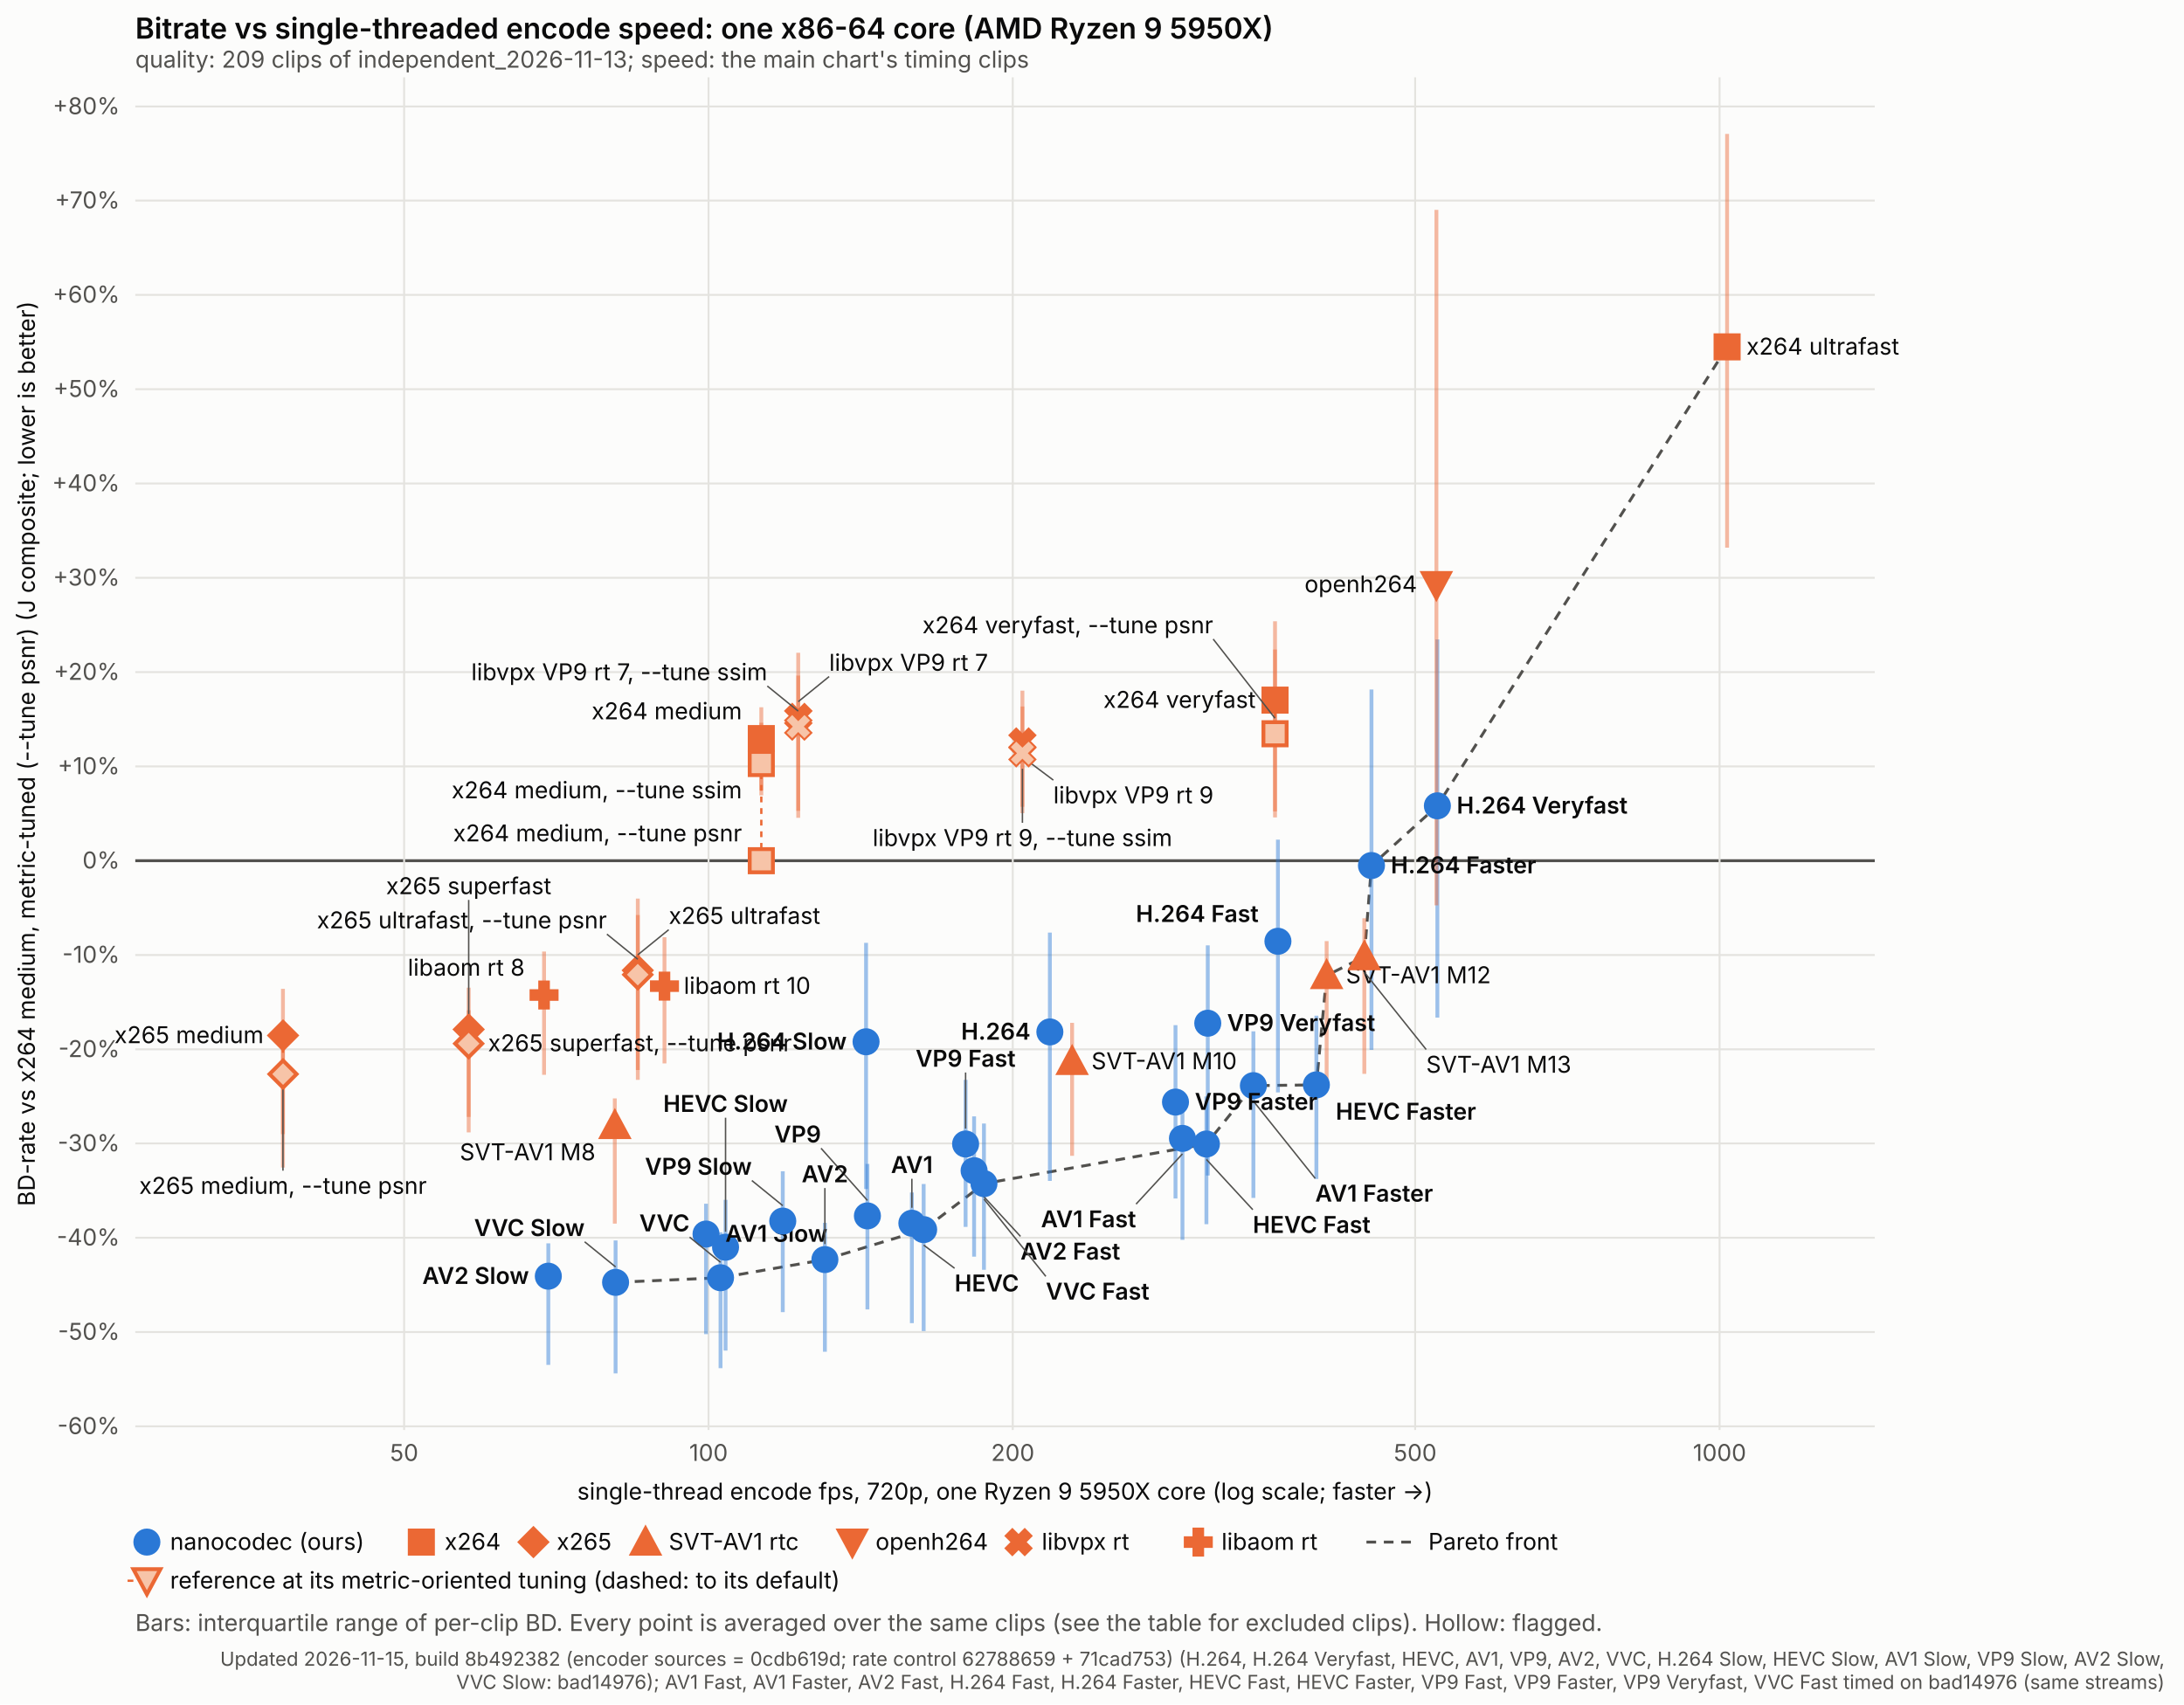
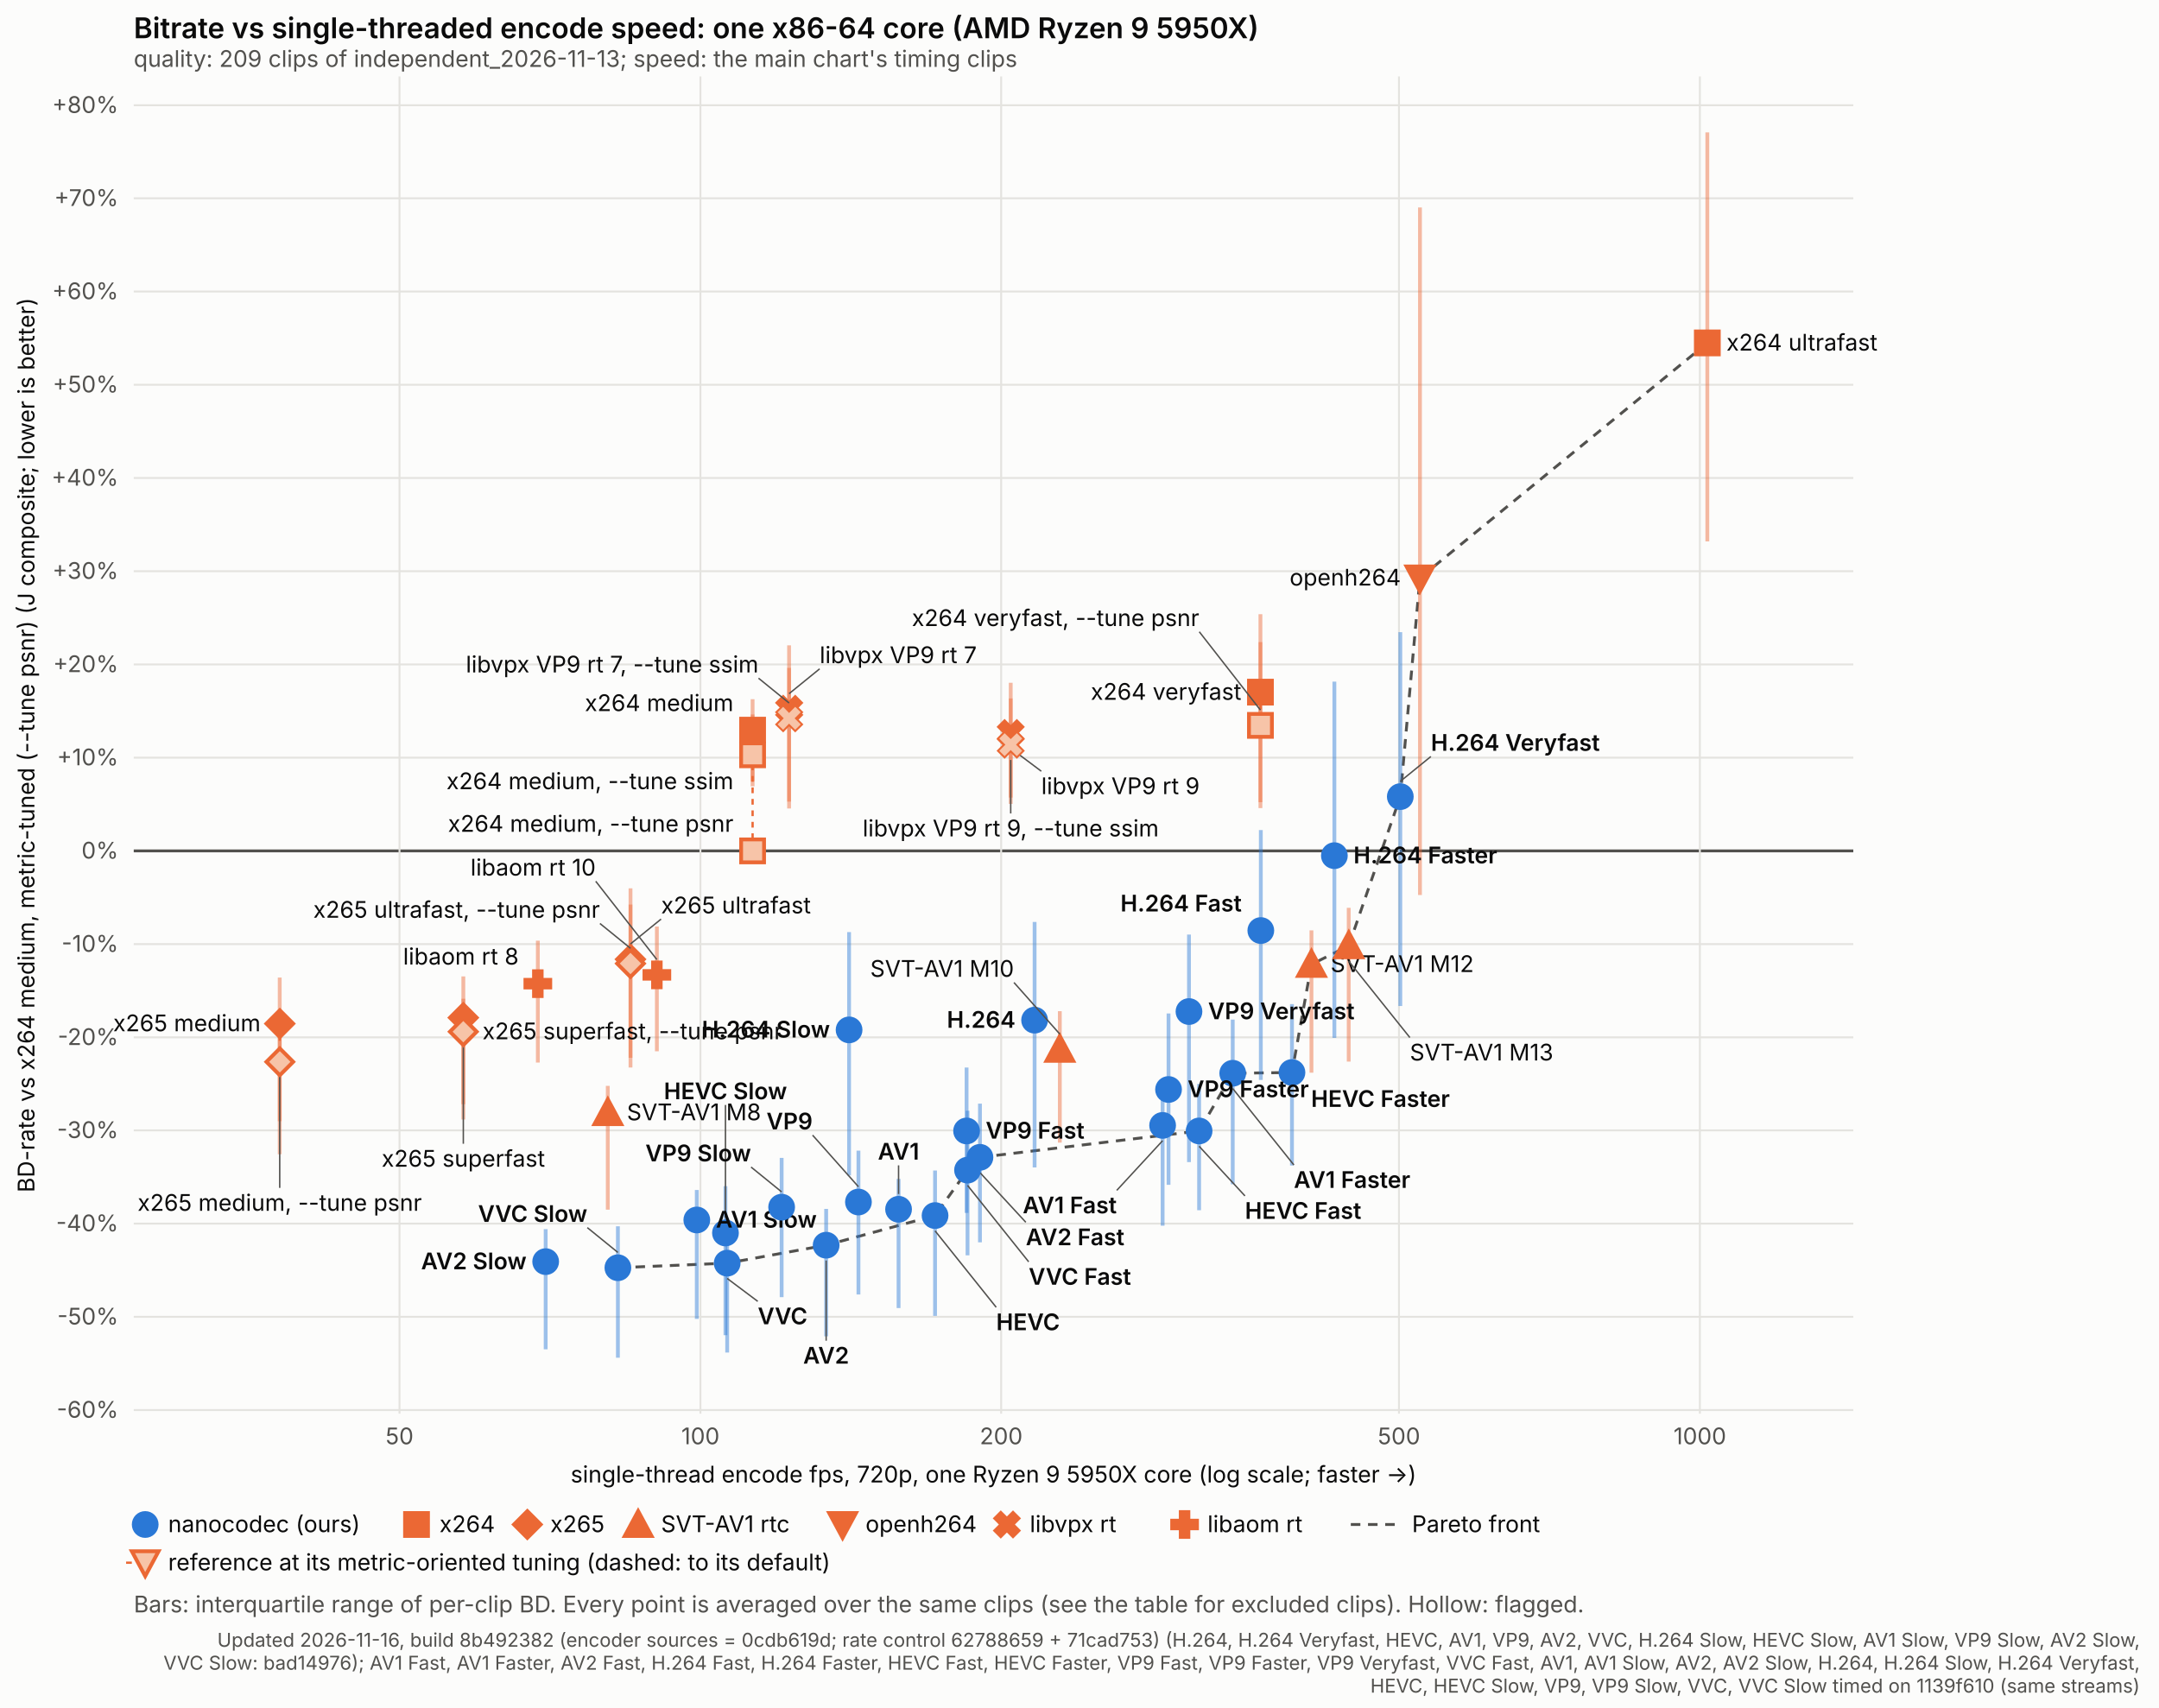
- <svg xmlns="http://www.w3.org/2000/svg" viewBox="0 0 1130 882" width="1130" height="882" font-family="system-ui, -apple-system, Segoe UI, sans-serif" font-size="12">
-   <rect width="1130" height="882" fill="#fcfcfb" />
+ <svg xmlns="http://www.w3.org/2000/svg" viewBox="0 0 1130 894" width="1130" height="894" font-family="system-ui, -apple-system, Segoe UI, sans-serif" font-size="12">
+   <rect width="1130" height="894" fill="#fcfcfb" />
  <text x="70" y="20" font-size="15" font-weight="600" fill="#0b0b0b">Bitrate vs single-threaded encode speed: one x86-64 core (AMD Ryzen 9 5950X)</text>
  <text x="70" y="35" fill="#52514e">quality: 209 clips of independent_2026-11-13; speed: the main chart's timing clips</text>
  <line x1="70" x2="970" y1="738.1" y2="738.1" stroke="#e4e3df" stroke-width="1" />
  <text x="62" y="742.1" text-anchor="end" fill="#52514e">-60%</text>
  <line x1="70" x2="970" y1="689.3" y2="689.3" stroke="#e4e3df" stroke-width="1" />
  <text x="62" y="693.3" text-anchor="end" fill="#52514e">-50%</text>
  <line x1="70" x2="970" y1="640.5" y2="640.5" stroke="#e4e3df" stroke-width="1" />
  <text x="62" y="644.5" text-anchor="end" fill="#52514e">-40%</text>
  <line x1="70" x2="970" y1="591.7" y2="591.7" stroke="#e4e3df" stroke-width="1" />
  <text x="62" y="595.7" text-anchor="end" fill="#52514e">-30%</text>
  <line x1="70" x2="970" y1="543.0" y2="543.0" stroke="#e4e3df" stroke-width="1" />
  <text x="62" y="547.0" text-anchor="end" fill="#52514e">-20%</text>
  <line x1="70" x2="970" y1="494.2" y2="494.2" stroke="#e4e3df" stroke-width="1" />
  <text x="62" y="498.2" text-anchor="end" fill="#52514e">-10%</text>
  <line x1="70" x2="970" y1="445.4" y2="445.4" stroke="#52514e" stroke-width="1.5" />
  <text x="62" y="449.4" text-anchor="end" fill="#52514e">0%</text>
  <line x1="70" x2="970" y1="396.6" y2="396.6" stroke="#e4e3df" stroke-width="1" />
  <text x="62" y="400.6" text-anchor="end" fill="#52514e">+10%</text>
  <line x1="70" x2="970" y1="347.8" y2="347.8" stroke="#e4e3df" stroke-width="1" />
  <text x="62" y="351.8" text-anchor="end" fill="#52514e">+20%</text>
  <line x1="70" x2="970" y1="299.0" y2="299.0" stroke="#e4e3df" stroke-width="1" />
  <text x="62" y="303.0" text-anchor="end" fill="#52514e">+30%</text>
  <line x1="70" x2="970" y1="250.2" y2="250.2" stroke="#e4e3df" stroke-width="1" />
  <text x="62" y="254.2" text-anchor="end" fill="#52514e">+40%</text>
  <line x1="70" x2="970" y1="201.4" y2="201.4" stroke="#e4e3df" stroke-width="1" />
  <text x="62" y="205.4" text-anchor="end" fill="#52514e">+50%</text>
  <line x1="70" x2="970" y1="152.6" y2="152.6" stroke="#e4e3df" stroke-width="1" />
  <text x="62" y="156.6" text-anchor="end" fill="#52514e">+60%</text>
  <line x1="70" x2="970" y1="103.8" y2="103.8" stroke="#e4e3df" stroke-width="1" />
  <text x="62" y="107.8" text-anchor="end" fill="#52514e">+70%</text>
  <line x1="70" x2="970" y1="55.1" y2="55.1" stroke="#e4e3df" stroke-width="1" />
  <text x="62" y="59.1" text-anchor="end" fill="#52514e">+80%</text>
  <line x1="209.1" x2="209.1" y1="40" y2="740" stroke="#e4e3df" />
  <text x="209.1" y="756" text-anchor="middle" fill="#52514e">50</text>
  <line x1="366.6" x2="366.6" y1="40" y2="740" stroke="#e4e3df" />
  <text x="366.6" y="756" text-anchor="middle" fill="#52514e">100</text>
  <line x1="524.0" x2="524.0" y1="40" y2="740" stroke="#e4e3df" />
  <text x="524.0" y="756" text-anchor="middle" fill="#52514e">200</text>
  <line x1="732.2" x2="732.2" y1="40" y2="740" stroke="#e4e3df" />
  <text x="732.2" y="756" text-anchor="middle" fill="#52514e">500</text>
  <line x1="889.7" x2="889.7" y1="40" y2="740" stroke="#e4e3df" />
  <text x="889.7" y="756" text-anchor="middle" fill="#52514e">1000</text>
  <text x="520.0" y="776" text-anchor="middle" fill="#0b0b0b">single-thread encode fps, 720p, one Ryzen 9 5950X core (log scale; faster →)</text>
  <text transform="translate(18,390.0) rotate(-90)" text-anchor="middle" fill="#0b0b0b">BD-rate vs x264 medium, metric-tuned (--tune psnr) (J composite; lower is better)</text>
-   <polyline points="893.6,179.5 743.7,417.0 709.6,447.9 705.9,495.1 686.4,504.8 681.1,561.4 648.5,561.8 624.2,592.0 509.1,612.5 477.9,636.3 426.8,651.8 372.8,661.2 318.5,663.6" fill="none" stroke="#52514e" stroke-width="1.5" stroke-dasharray="5 4" />
+   <polyline points="893.6,179.5 743.2,302.5 732.9,417.0 705.9,495.1 686.4,504.8 676.2,561.4 645.2,561.8 627.6,592.0 512.9,605.8 506.4,612.5 489.4,636.3 432.4,651.8 380.6,661.2 323.4,663.6" fill="none" stroke="#52514e" stroke-width="1.5" stroke-dasharray="5 4" />
  <line x1="393.9" y1="382.2" x2="393.9" y2="445.4" stroke="#eb6834" stroke-width="1.2" stroke-dasharray="3 3" />
  <line x1="659.7" y1="362.3" x2="659.7" y2="379.7" stroke="#eb6834" stroke-width="1.2" stroke-dasharray="3 3" />
  <line x1="393.9" y1="382.2" x2="393.9" y2="395.1" stroke="#eb6834" stroke-width="1.2" stroke-dasharray="3 3" />
  <line x1="330.0" y1="502.1" x2="330.0" y2="504.4" stroke="#eb6834" stroke-width="1.2" stroke-dasharray="3 3" />
  <line x1="242.5" y1="532.7" x2="242.5" y2="540.0" stroke="#eb6834" stroke-width="1.2" stroke-dasharray="3 3" />
  <line x1="146.4" y1="535.8" x2="146.4" y2="555.8" stroke="#eb6834" stroke-width="1.2" stroke-dasharray="3 3" />
  <line x1="413.0" y1="371.1" x2="413.0" y2="376.0" stroke="#eb6834" stroke-width="1.2" stroke-dasharray="3 3" />
  <line x1="529.0" y1="383.7" x2="529.0" y2="389.8" stroke="#eb6834" stroke-width="1.2" stroke-dasharray="3 3" />
  <line x1="393.9" x2="393.9" y1="445.4" y2="445.4" stroke="#eb6834" stroke-opacity="0.45" stroke-width="2" />
  <line x1="393.9" x2="393.9" y1="409.0" y2="366.0" stroke="#eb6834" stroke-opacity="0.45" stroke-width="2" />
-   <line x1="448.1" x2="448.1" y1="615.3" y2="487.9" stroke="#2a78d6" stroke-opacity="0.45" stroke-width="2" />
-   <line x1="543.2" x2="543.2" y1="611.1" y2="482.6" stroke="#2a78d6" stroke-opacity="0.45" stroke-width="2" />
-   <line x1="661.2" x2="661.2" y1="565.3" y2="434.5" stroke="#2a78d6" stroke-opacity="0.45" stroke-width="2" />
-   <line x1="709.6" x2="709.6" y1="543.3" y2="356.8" stroke="#2a78d6" stroke-opacity="0.45" stroke-width="2" />
-   <line x1="743.7" x2="743.7" y1="526.6" y2="330.9" stroke="#2a78d6" stroke-opacity="0.45" stroke-width="2" />
-   <line x1="375.4" x2="375.4" y1="698.9" y2="620.9" stroke="#2a78d6" stroke-opacity="0.45" stroke-width="2" />
-   <line x1="477.9" x2="477.9" y1="688.8" y2="612.7" stroke="#2a78d6" stroke-opacity="0.45" stroke-width="2" />
-   <line x1="624.2" x2="624.2" y1="633.5" y2="567.4" stroke="#2a78d6" stroke-opacity="0.45" stroke-width="2" />
-   <line x1="681.1" x2="681.1" y1="610.1" y2="525.6" stroke="#2a78d6" stroke-opacity="0.45" stroke-width="2" />
-   <line x1="365.3" x2="365.3" y1="690.4" y2="622.9" stroke="#2a78d6" stroke-opacity="0.45" stroke-width="2" />
-   <line x1="471.8" x2="471.8" y1="684.7" y2="617.1" stroke="#2a78d6" stroke-opacity="0.45" stroke-width="2" />
-   <line x1="611.8" x2="611.8" y1="641.6" y2="570.5" stroke="#2a78d6" stroke-opacity="0.45" stroke-width="2" />
-   <line x1="648.5" x2="648.5" y1="619.9" y2="533.7" stroke="#2a78d6" stroke-opacity="0.45" stroke-width="2" />
-   <line x1="405.0" x2="405.0" y1="679.0" y2="606.1" stroke="#2a78d6" stroke-opacity="0.45" stroke-width="2" />
-   <line x1="448.8" x2="448.8" y1="677.6" y2="602.3" stroke="#2a78d6" stroke-opacity="0.45" stroke-width="2" />
-   <line x1="499.6" x2="499.6" y1="634.9" y2="558.8" stroke="#2a78d6" stroke-opacity="0.45" stroke-width="2" />
-   <line x1="608.2" x2="608.2" y1="620.2" y2="530.5" stroke="#2a78d6" stroke-opacity="0.45" stroke-width="2" />
-   <line x1="624.9" x2="624.9" y1="608.3" y2="489.2" stroke="#2a78d6" stroke-opacity="0.45" stroke-width="2" />
-   <line x1="283.7" x2="283.7" y1="706.3" y2="643.4" stroke="#2a78d6" stroke-opacity="0.45" stroke-width="2" />
-   <line x1="426.8" x2="426.8" y1="699.5" y2="632.8" stroke="#2a78d6" stroke-opacity="0.45" stroke-width="2" />
-   <line x1="504.0" x2="504.0" y1="650.3" y2="577.7" stroke="#2a78d6" stroke-opacity="0.45" stroke-width="2" />
-   <line x1="318.5" x2="318.5" y1="710.7" y2="641.9" stroke="#2a78d6" stroke-opacity="0.45" stroke-width="2" />
-   <line x1="372.8" x2="372.8" y1="708.0" y2="637.7" stroke="#2a78d6" stroke-opacity="0.45" stroke-width="2" />
-   <line x1="509.1" x2="509.1" y1="657.1" y2="581.4" stroke="#2a78d6" stroke-opacity="0.45" stroke-width="2" />
+   <line x1="444.4" x2="444.4" y1="615.3" y2="487.9" stroke="#2a78d6" stroke-opacity="0.45" stroke-width="2" />
+   <line x1="541.5" x2="541.5" y1="611.1" y2="482.6" stroke="#2a78d6" stroke-opacity="0.45" stroke-width="2" />
+   <line x1="659.9" x2="659.9" y1="565.3" y2="434.5" stroke="#2a78d6" stroke-opacity="0.45" stroke-width="2" />
+   <line x1="698.4" x2="698.4" y1="543.3" y2="356.8" stroke="#2a78d6" stroke-opacity="0.45" stroke-width="2" />
+   <line x1="732.9" x2="732.9" y1="526.6" y2="330.9" stroke="#2a78d6" stroke-opacity="0.45" stroke-width="2" />
+   <line x1="379.7" x2="379.7" y1="698.9" y2="620.9" stroke="#2a78d6" stroke-opacity="0.45" stroke-width="2" />
+   <line x1="489.4" x2="489.4" y1="688.8" y2="612.7" stroke="#2a78d6" stroke-opacity="0.45" stroke-width="2" />
+   <line x1="627.6" x2="627.6" y1="633.5" y2="567.4" stroke="#2a78d6" stroke-opacity="0.45" stroke-width="2" />
+   <line x1="676.2" x2="676.2" y1="610.1" y2="525.6" stroke="#2a78d6" stroke-opacity="0.45" stroke-width="2" />
+   <line x1="364.7" x2="364.7" y1="690.4" y2="622.9" stroke="#2a78d6" stroke-opacity="0.45" stroke-width="2" />
+   <line x1="470.3" x2="470.3" y1="684.7" y2="617.1" stroke="#2a78d6" stroke-opacity="0.45" stroke-width="2" />
+   <line x1="608.5" x2="608.5" y1="641.6" y2="570.5" stroke="#2a78d6" stroke-opacity="0.45" stroke-width="2" />
+   <line x1="645.2" x2="645.2" y1="619.9" y2="533.7" stroke="#2a78d6" stroke-opacity="0.45" stroke-width="2" />
+   <line x1="409.1" x2="409.1" y1="679.0" y2="606.1" stroke="#2a78d6" stroke-opacity="0.45" stroke-width="2" />
+   <line x1="449.3" x2="449.3" y1="677.6" y2="602.3" stroke="#2a78d6" stroke-opacity="0.45" stroke-width="2" />
+   <line x1="505.9" x2="505.9" y1="634.9" y2="558.8" stroke="#2a78d6" stroke-opacity="0.45" stroke-width="2" />
+   <line x1="611.6" x2="611.6" y1="620.2" y2="530.5" stroke="#2a78d6" stroke-opacity="0.45" stroke-width="2" />
+   <line x1="622.3" x2="622.3" y1="608.3" y2="489.2" stroke="#2a78d6" stroke-opacity="0.45" stroke-width="2" />
+   <line x1="285.6" x2="285.6" y1="706.3" y2="643.4" stroke="#2a78d6" stroke-opacity="0.45" stroke-width="2" />
+   <line x1="432.4" x2="432.4" y1="699.5" y2="632.8" stroke="#2a78d6" stroke-opacity="0.45" stroke-width="2" />
+   <line x1="512.9" x2="512.9" y1="650.3" y2="577.7" stroke="#2a78d6" stroke-opacity="0.45" stroke-width="2" />
+   <line x1="323.4" x2="323.4" y1="710.7" y2="641.9" stroke="#2a78d6" stroke-opacity="0.45" stroke-width="2" />
+   <line x1="380.6" x2="380.6" y1="708.0" y2="637.7" stroke="#2a78d6" stroke-opacity="0.45" stroke-width="2" />
+   <line x1="506.4" x2="506.4" y1="657.1" y2="581.4" stroke="#2a78d6" stroke-opacity="0.45" stroke-width="2" />
  <line x1="743.2" x2="743.2" y1="468.5" y2="108.6" stroke="#eb6834" stroke-opacity="0.45" stroke-width="2" />
  <line x1="893.6" x2="893.6" y1="283.4" y2="69.3" stroke="#eb6834" stroke-opacity="0.45" stroke-width="2" />
  <line x1="659.7" x2="659.7" y1="419.9" y2="321.5" stroke="#eb6834" stroke-opacity="0.45" stroke-width="2" />
  <line x1="330.0" x2="330.0" y1="553.7" y2="465.0" stroke="#eb6834" stroke-opacity="0.45" stroke-width="2" />
  <line x1="242.5" x2="242.5" y1="578.0" y2="511.1" stroke="#eb6834" stroke-opacity="0.45" stroke-width="2" />
  <line x1="146.4" x2="146.4" y1="586.9" y2="511.7" stroke="#eb6834" stroke-opacity="0.45" stroke-width="2" />
  <line x1="318.1" x2="318.1" y1="633.2" y2="568.4" stroke="#eb6834" stroke-opacity="0.45" stroke-width="2" />
  <line x1="554.7" x2="554.7" y1="598.1" y2="529.3" stroke="#eb6834" stroke-opacity="0.45" stroke-width="2" />
  <line x1="686.4" x2="686.4" y1="561.5" y2="487.0" stroke="#eb6834" stroke-opacity="0.45" stroke-width="2" />
  <line x1="705.9" x2="705.9" y1="555.7" y2="475.2" stroke="#eb6834" stroke-opacity="0.45" stroke-width="2" />
  <line x1="413.0" x2="413.0" y1="419.6" y2="337.8" stroke="#eb6834" stroke-opacity="0.45" stroke-width="2" />
  <line x1="529.0" x2="529.0" y1="417.5" y2="357.4" stroke="#eb6834" stroke-opacity="0.45" stroke-width="2" />
  <line x1="281.5" x2="281.5" y1="556.2" y2="492.4" stroke="#eb6834" stroke-opacity="0.45" stroke-width="2" />
  <line x1="343.8" x2="343.8" y1="550.3" y2="485.0" stroke="#eb6834" stroke-opacity="0.45" stroke-width="2" />
  <line x1="659.7" x2="659.7" y1="423.0" y2="336.1" stroke="#eb6834" stroke-opacity="0.45" stroke-width="2" />
  <line x1="393.9" x2="393.9" y1="411.6" y2="374.0" stroke="#eb6834" stroke-opacity="0.45" stroke-width="2" />
  <line x1="330.0" x2="330.0" y1="558.8" y2="473.5" stroke="#eb6834" stroke-opacity="0.45" stroke-width="2" />
  <line x1="242.5" x2="242.5" y1="586.0" y2="522.8" stroke="#eb6834" stroke-opacity="0.45" stroke-width="2" />
  <line x1="146.4" x2="146.4" y1="604.2" y2="533.5" stroke="#eb6834" stroke-opacity="0.45" stroke-width="2" />
  <line x1="413.0" x2="413.0" y1="423.2" y2="349.6" stroke="#eb6834" stroke-opacity="0.45" stroke-width="2" />
  <line x1="529.0" x2="529.0" y1="420.8" y2="365.6" stroke="#eb6834" stroke-opacity="0.45" stroke-width="2" />
  <g>
    <rect x="387.9" y="439.4" width="12" height="12" fill="#f7c4a8" stroke="#eb6834" stroke-width="2" />
  </g>
  <text x="383.9" y="435.4" text-anchor="end" fill="#0b0b0b">x264 medium, --tune psnr</text>
  <g>
    <rect x="387.9" y="376.2" width="12" height="12" fill="#eb6834" stroke="#eb6834" stroke-width="2" />
  </g>
  <text x="383.9" y="372.2" text-anchor="end" fill="#0b0b0b">x264 medium</text>
  <g>
-     <circle cx="448.1" cy="539.1" r="6" fill="#2a78d6" stroke="#2a78d6" stroke-width="2" />
-   </g>
-   <text x="438.1" y="543.1" text-anchor="end" fill="#0b0b0b" font-weight="600">H.264 Slow</text>
-   <g>
-     <circle cx="543.2" cy="534.0" r="6" fill="#2a78d6" stroke="#2a78d6" stroke-width="2" />
-   </g>
-   <text x="533.2" y="538.0" text-anchor="end" fill="#0b0b0b" font-weight="600">H.264</text>
-   <g>
-     <circle cx="661.2" cy="487.1" r="6" fill="#2a78d6" stroke="#2a78d6" stroke-width="2" />
-   </g>
-   <text x="651.2" y="477.1" text-anchor="end" fill="#0b0b0b" font-weight="600">H.264 Fast</text>
-   <g>
-     <circle cx="709.6" cy="447.9" r="6" fill="#2a78d6" stroke="#2a78d6" stroke-width="2" />
-   </g>
-   <text x="719.6" y="451.9" text-anchor="start" fill="#0b0b0b" font-weight="600">H.264 Faster</text>
-   <g>
-     <circle cx="743.7" cy="417.0" r="6" fill="#2a78d6" stroke="#2a78d6" stroke-width="2" />
-   </g>
-   <text x="753.7" y="421.0" text-anchor="start" fill="#0b0b0b" font-weight="600">H.264 Veryfast</text>
-   <g>
-     <circle cx="375.4" cy="645.4" r="6" fill="#2a78d6" stroke="#2a78d6" stroke-width="2" />
-   </g>
-   <line x1="375.4" y1="637.4" x2="375.4" y2="578.4" stroke="#52514e" stroke-width="0.75" />
-   <text x="375.4" y="575.4" text-anchor="middle" fill="#0b0b0b" font-weight="600">HEVC Slow</text>
-   <g>
-     <circle cx="477.9" cy="636.3" r="6" fill="#2a78d6" stroke="#2a78d6" stroke-width="2" />
-   </g>
-   <line x1="477.9" y1="644.3" x2="493.9" y2="656.3" stroke="#52514e" stroke-width="0.75" />
-   <text x="493.9" y="668.3" text-anchor="start" fill="#0b0b0b" font-weight="600">HEVC</text>
-   <g>
-     <circle cx="624.2" cy="592.0" r="6" fill="#2a78d6" stroke="#2a78d6" stroke-width="2" />
-   </g>
-   <line x1="624.2" y1="600.0" x2="648.2" y2="626.0" stroke="#52514e" stroke-width="0.75" />
-   <text x="648.2" y="638.0" text-anchor="start" fill="#0b0b0b" font-weight="600">HEVC Fast</text>
-   <g>
-     <circle cx="681.1" cy="561.4" r="6" fill="#2a78d6" stroke="#2a78d6" stroke-width="2" />
-   </g>
-   <text x="691.1" y="579.4" text-anchor="start" fill="#0b0b0b" font-weight="600">HEVC Faster</text>
-   <g>
-     <circle cx="365.3" cy="638.6" r="6" fill="#2a78d6" stroke="#2a78d6" stroke-width="2" />
-   </g>
-   <text x="375.3" y="642.6" text-anchor="start" fill="#0b0b0b" font-weight="600">AV1 Slow</text>
-   <g>
-     <circle cx="471.8" cy="633.0" r="6" fill="#2a78d6" stroke="#2a78d6" stroke-width="2" />
-   </g>
-   <line x1="471.8" y1="625.0" x2="471.8" y2="610.0" stroke="#52514e" stroke-width="0.75" />
-   <text x="471.8" y="607.0" text-anchor="middle" fill="#0b0b0b" font-weight="600">AV1</text>
-   <g>
-     <circle cx="611.8" cy="589.1" r="6" fill="#2a78d6" stroke="#2a78d6" stroke-width="2" />
-   </g>
-   <line x1="611.8" y1="597.1" x2="587.8" y2="623.1" stroke="#52514e" stroke-width="0.75" />
-   <text x="587.8" y="635.1" text-anchor="end" fill="#0b0b0b" font-weight="600">AV1 Fast</text>
-   <g>
-     <circle cx="648.5" cy="561.8" r="6" fill="#2a78d6" stroke="#2a78d6" stroke-width="2" />
-   </g>
-   <line x1="648.5" y1="569.8" x2="680.5" y2="609.8" stroke="#52514e" stroke-width="0.75" />
-   <text x="680.5" y="621.8" text-anchor="start" fill="#0b0b0b" font-weight="600">AV1 Faster</text>
-   <g>
-     <circle cx="405.0" cy="631.9" r="6" fill="#2a78d6" stroke="#2a78d6" stroke-width="2" />
-   </g>
-   <line x1="405.0" y1="623.9" x2="389.0" y2="610.9" stroke="#52514e" stroke-width="0.75" />
-   <text x="389.0" y="607.9" text-anchor="end" fill="#0b0b0b" font-weight="600">VP9 Slow</text>
-   <g>
-     <circle cx="448.8" cy="629.2" r="6" fill="#2a78d6" stroke="#2a78d6" stroke-width="2" />
-   </g>
-   <line x1="448.8" y1="621.2" x2="424.8" y2="594.2" stroke="#52514e" stroke-width="0.75" />
-   <text x="424.8" y="591.2" text-anchor="end" fill="#0b0b0b" font-weight="600">VP9</text>
-   <g>
-     <circle cx="499.6" cy="592.0" r="6" fill="#2a78d6" stroke="#2a78d6" stroke-width="2" />
-   </g>
-   <line x1="499.6" y1="584.0" x2="499.6" y2="555.0" stroke="#52514e" stroke-width="0.75" />
-   <text x="499.6" y="552.0" text-anchor="middle" fill="#0b0b0b" font-weight="600">VP9 Fast</text>
-   <g>
-     <circle cx="608.2" cy="570.3" r="6" fill="#2a78d6" stroke="#2a78d6" stroke-width="2" />
-   </g>
-   <text x="618.2" y="574.3" text-anchor="start" fill="#0b0b0b" font-weight="600">VP9 Faster</text>
-   <g>
-     <circle cx="624.9" cy="529.5" r="6" fill="#2a78d6" stroke="#2a78d6" stroke-width="2" />
-   </g>
-   <text x="634.9" y="533.5" text-anchor="start" fill="#0b0b0b" font-weight="600">VP9 Veryfast</text>
-   <g>
-     <circle cx="283.7" cy="660.4" r="6" fill="#2a78d6" stroke="#2a78d6" stroke-width="2" />
-   </g>
-   <text x="273.7" y="664.4" text-anchor="end" fill="#0b0b0b" font-weight="600">AV2 Slow</text>
-   <g>
-     <circle cx="426.8" cy="651.8" r="6" fill="#2a78d6" stroke="#2a78d6" stroke-width="2" />
-   </g>
-   <line x1="426.8" y1="643.8" x2="426.8" y2="614.8" stroke="#52514e" stroke-width="0.75" />
-   <text x="426.8" y="611.8" text-anchor="middle" fill="#0b0b0b" font-weight="600">AV2</text>
-   <g>
-     <circle cx="504.0" cy="605.8" r="6" fill="#2a78d6" stroke="#2a78d6" stroke-width="2" />
-   </g>
-   <line x1="504.0" y1="613.8" x2="528.0" y2="639.8" stroke="#52514e" stroke-width="0.75" />
-   <text x="528.0" y="651.8" text-anchor="start" fill="#0b0b0b" font-weight="600">AV2 Fast</text>
-   <g>
-     <circle cx="318.5" cy="663.6" r="6" fill="#2a78d6" stroke="#2a78d6" stroke-width="2" />
-   </g>
-   <line x1="318.5" y1="655.6" x2="302.5" y2="642.6" stroke="#52514e" stroke-width="0.75" />
-   <text x="302.5" y="639.6" text-anchor="end" fill="#0b0b0b" font-weight="600">VVC Slow</text>
-   <g>
-     <circle cx="372.8" cy="661.2" r="6" fill="#2a78d6" stroke="#2a78d6" stroke-width="2" />
-   </g>
-   <line x1="372.8" y1="653.2" x2="356.8" y2="640.2" stroke="#52514e" stroke-width="0.75" />
-   <text x="356.8" y="637.2" text-anchor="end" fill="#0b0b0b" font-weight="600">VVC</text>
-   <g>
-     <circle cx="509.1" cy="612.5" r="6" fill="#2a78d6" stroke="#2a78d6" stroke-width="2" />
-   </g>
-   <line x1="509.1" y1="620.5" x2="541.1" y2="660.5" stroke="#52514e" stroke-width="0.75" />
-   <text x="541.1" y="672.5" text-anchor="start" fill="#0b0b0b" font-weight="600">VVC Fast</text>
+     <circle cx="444.4" cy="539.1" r="6" fill="#2a78d6" stroke="#2a78d6" stroke-width="2" />
+   </g>
+   <text x="434.4" y="543.1" text-anchor="end" fill="#0b0b0b" font-weight="600">H.264 Slow</text>
+   <g>
+     <circle cx="541.5" cy="534.0" r="6" fill="#2a78d6" stroke="#2a78d6" stroke-width="2" />
+   </g>
+   <text x="531.5" y="538.0" text-anchor="end" fill="#0b0b0b" font-weight="600">H.264</text>
+   <g>
+     <circle cx="659.9" cy="487.1" r="6" fill="#2a78d6" stroke="#2a78d6" stroke-width="2" />
+   </g>
+   <text x="649.9" y="477.1" text-anchor="end" fill="#0b0b0b" font-weight="600">H.264 Fast</text>
+   <g>
+     <circle cx="698.4" cy="447.9" r="6" fill="#2a78d6" stroke="#2a78d6" stroke-width="2" />
+   </g>
+   <text x="708.4" y="451.9" text-anchor="start" fill="#0b0b0b" font-weight="600">H.264 Faster</text>
+   <g>
+     <circle cx="732.9" cy="417.0" r="6" fill="#2a78d6" stroke="#2a78d6" stroke-width="2" />
+   </g>
+   <line x1="732.9" y1="409.0" x2="748.9" y2="396.0" stroke="#52514e" stroke-width="0.75" />
+   <text x="748.9" y="393.0" text-anchor="start" fill="#0b0b0b" font-weight="600">H.264 Veryfast</text>
+   <g>
+     <circle cx="379.7" cy="645.4" r="6" fill="#2a78d6" stroke="#2a78d6" stroke-width="2" />
+   </g>
+   <line x1="379.7" y1="637.4" x2="379.7" y2="578.4" stroke="#52514e" stroke-width="0.75" />
+   <text x="379.7" y="575.4" text-anchor="middle" fill="#0b0b0b" font-weight="600">HEVC Slow</text>
+   <g>
+     <circle cx="489.4" cy="636.3" r="6" fill="#2a78d6" stroke="#2a78d6" stroke-width="2" />
+   </g>
+   <line x1="489.4" y1="644.3" x2="521.4" y2="684.3" stroke="#52514e" stroke-width="0.75" />
+   <text x="521.4" y="696.3" text-anchor="start" fill="#0b0b0b" font-weight="600">HEVC</text>
+   <g>
+     <circle cx="627.6" cy="592.0" r="6" fill="#2a78d6" stroke="#2a78d6" stroke-width="2" />
+   </g>
+   <line x1="627.6" y1="600.0" x2="651.6" y2="626.0" stroke="#52514e" stroke-width="0.75" />
+   <text x="651.6" y="638.0" text-anchor="start" fill="#0b0b0b" font-weight="600">HEVC Fast</text>
+   <g>
+     <circle cx="676.2" cy="561.4" r="6" fill="#2a78d6" stroke="#2a78d6" stroke-width="2" />
+   </g>
+   <text x="686.2" y="579.4" text-anchor="start" fill="#0b0b0b" font-weight="600">HEVC Faster</text>
+   <g>
+     <circle cx="364.7" cy="638.6" r="6" fill="#2a78d6" stroke="#2a78d6" stroke-width="2" />
+   </g>
+   <text x="374.7" y="642.6" text-anchor="start" fill="#0b0b0b" font-weight="600">AV1 Slow</text>
+   <g>
+     <circle cx="470.3" cy="633.0" r="6" fill="#2a78d6" stroke="#2a78d6" stroke-width="2" />
+   </g>
+   <line x1="470.3" y1="625.0" x2="470.3" y2="610.0" stroke="#52514e" stroke-width="0.75" />
+   <text x="470.3" y="607.0" text-anchor="middle" fill="#0b0b0b" font-weight="600">AV1</text>
+   <g>
+     <circle cx="608.5" cy="589.1" r="6" fill="#2a78d6" stroke="#2a78d6" stroke-width="2" />
+   </g>
+   <line x1="608.5" y1="597.1" x2="584.5" y2="623.1" stroke="#52514e" stroke-width="0.75" />
+   <text x="584.5" y="635.1" text-anchor="end" fill="#0b0b0b" font-weight="600">AV1 Fast</text>
+   <g>
+     <circle cx="645.2" cy="561.8" r="6" fill="#2a78d6" stroke="#2a78d6" stroke-width="2" />
+   </g>
+   <line x1="645.2" y1="569.8" x2="677.2" y2="609.8" stroke="#52514e" stroke-width="0.75" />
+   <text x="677.2" y="621.8" text-anchor="start" fill="#0b0b0b" font-weight="600">AV1 Faster</text>
+   <g>
+     <circle cx="409.1" cy="631.9" r="6" fill="#2a78d6" stroke="#2a78d6" stroke-width="2" />
+   </g>
+   <line x1="409.1" y1="623.9" x2="393.1" y2="610.9" stroke="#52514e" stroke-width="0.75" />
+   <text x="393.1" y="607.9" text-anchor="end" fill="#0b0b0b" font-weight="600">VP9 Slow</text>
+   <g>
+     <circle cx="449.3" cy="629.2" r="6" fill="#2a78d6" stroke="#2a78d6" stroke-width="2" />
+   </g>
+   <line x1="449.3" y1="621.2" x2="425.3" y2="594.2" stroke="#52514e" stroke-width="0.75" />
+   <text x="425.3" y="591.2" text-anchor="end" fill="#0b0b0b" font-weight="600">VP9</text>
+   <g>
+     <circle cx="505.9" cy="592.0" r="6" fill="#2a78d6" stroke="#2a78d6" stroke-width="2" />
+   </g>
+   <text x="515.9" y="596.0" text-anchor="start" fill="#0b0b0b" font-weight="600">VP9 Fast</text>
+   <g>
+     <circle cx="611.6" cy="570.3" r="6" fill="#2a78d6" stroke="#2a78d6" stroke-width="2" />
+   </g>
+   <text x="621.6" y="574.3" text-anchor="start" fill="#0b0b0b" font-weight="600">VP9 Faster</text>
+   <g>
+     <circle cx="622.3" cy="529.5" r="6" fill="#2a78d6" stroke="#2a78d6" stroke-width="2" />
+   </g>
+   <text x="632.3" y="533.5" text-anchor="start" fill="#0b0b0b" font-weight="600">VP9 Veryfast</text>
+   <g>
+     <circle cx="285.6" cy="660.4" r="6" fill="#2a78d6" stroke="#2a78d6" stroke-width="2" />
+   </g>
+   <text x="275.6" y="664.4" text-anchor="end" fill="#0b0b0b" font-weight="600">AV2 Slow</text>
+   <g>
+     <circle cx="432.4" cy="651.8" r="6" fill="#2a78d6" stroke="#2a78d6" stroke-width="2" />
+   </g>
+   <line x1="432.4" y1="659.8" x2="432.4" y2="701.8" stroke="#52514e" stroke-width="0.75" />
+   <text x="432.4" y="713.8" text-anchor="middle" fill="#0b0b0b" font-weight="600">AV2</text>
+   <g>
+     <circle cx="512.9" cy="605.8" r="6" fill="#2a78d6" stroke="#2a78d6" stroke-width="2" />
+   </g>
+   <line x1="512.9" y1="613.8" x2="536.9" y2="639.8" stroke="#52514e" stroke-width="0.75" />
+   <text x="536.9" y="651.8" text-anchor="start" fill="#0b0b0b" font-weight="600">AV2 Fast</text>
+   <g>
+     <circle cx="323.4" cy="663.6" r="6" fill="#2a78d6" stroke="#2a78d6" stroke-width="2" />
+   </g>
+   <line x1="323.4" y1="655.6" x2="307.4" y2="642.6" stroke="#52514e" stroke-width="0.75" />
+   <text x="307.4" y="639.6" text-anchor="end" fill="#0b0b0b" font-weight="600">VVC Slow</text>
+   <g>
+     <circle cx="380.6" cy="661.2" r="6" fill="#2a78d6" stroke="#2a78d6" stroke-width="2" />
+   </g>
+   <line x1="380.6" y1="669.2" x2="396.6" y2="681.2" stroke="#52514e" stroke-width="0.75" />
+   <text x="396.6" y="693.2" text-anchor="start" fill="#0b0b0b" font-weight="600">VVC</text>
+   <g>
+     <circle cx="506.4" cy="612.5" r="6" fill="#2a78d6" stroke="#2a78d6" stroke-width="2" />
+   </g>
+   <line x1="506.4" y1="620.5" x2="538.4" y2="660.5" stroke="#52514e" stroke-width="0.75" />
+   <text x="538.4" y="672.5" text-anchor="start" fill="#0b0b0b" font-weight="600">VVC Fast</text>
  <g>
    <polygon points="743.171,309.512 750.171,296.512 736.171,296.512" fill="#eb6834" stroke="#eb6834" stroke-width="2" />
  </g>
  <text x="733.2" y="306.5" text-anchor="end" fill="#0b0b0b">openh264</text>
  <g>
    <rect x="887.6" y="173.5" width="12" height="12" fill="#eb6834" stroke="#eb6834" stroke-width="2" />
  </g>
  <text x="903.6" y="183.5" text-anchor="start" fill="#0b0b0b">x264 ultrafast</text>
  <g>
    <rect x="653.7" y="356.3" width="12" height="12" fill="#eb6834" stroke="#eb6834" stroke-width="2" />
  </g>
  <text x="649.7" y="366.3" text-anchor="end" fill="#0b0b0b">x264 veryfast</text>
  <g>
    <polygon points="329.978,495.134 336.978,502.134 329.978,509.134 322.978,502.134" fill="#eb6834" stroke="#eb6834" stroke-width="2" />
  </g>
  <line x1="330.0" y1="494.1" x2="346.0" y2="481.1" stroke="#52514e" stroke-width="0.75" />
  <text x="346.0" y="478.1" text-anchor="start" fill="#0b0b0b">x265 ultrafast</text>
  <g>
    <polygon points="242.489,525.704 249.489,532.704 242.489,539.704 235.489,532.704" fill="#eb6834" stroke="#eb6834" stroke-width="2" />
  </g>
-   <line x1="242.5" y1="524.7" x2="242.5" y2="465.7" stroke="#52514e" stroke-width="0.75" />
-   <text x="242.5" y="462.7" text-anchor="middle" fill="#0b0b0b">x265 superfast</text>
+   <line x1="242.5" y1="540.7" x2="242.5" y2="598.7" stroke="#52514e" stroke-width="0.75" />
+   <text x="242.5" y="610.7" text-anchor="middle" fill="#0b0b0b">x265 superfast</text>
  <g>
    <polygon points="146.449,528.829 153.449,535.829 146.449,542.829 139.449,535.829" fill="#eb6834" stroke="#eb6834" stroke-width="2" />
  </g>
  <text x="136.4" y="539.8" text-anchor="end" fill="#0b0b0b">x265 medium</text>
  <g>
    <polygon points="318.125,575.439 325.125,588.439 311.125,588.439" fill="#eb6834" stroke="#eb6834" stroke-width="2" />
  </g>
-   <text x="308.1" y="600.4" text-anchor="end" fill="#0b0b0b">SVT-AV1 M8</text>
+   <text x="328.1" y="586.4" text-anchor="start" fill="#0b0b0b">SVT-AV1 M8</text>
  <g>
    <polygon points="554.706,542.289 561.706,555.289 547.706,555.289" fill="#eb6834" stroke="#eb6834" stroke-width="2" />
  </g>
-   <text x="564.7" y="553.3" text-anchor="start" fill="#0b0b0b">SVT-AV1 M10</text>
+   <line x1="554.7" y1="541.3" x2="530.7" y2="514.3" stroke="#52514e" stroke-width="0.75" />
+   <text x="530.7" y="511.3" text-anchor="end" fill="#0b0b0b">SVT-AV1 M10</text>
  <g>
    <polygon points="686.399,497.84 693.399,510.84 679.399,510.84" fill="#eb6834" stroke="#eb6834" stroke-width="2" />
  </g>
  <text x="696.4" y="508.8" text-anchor="start" fill="#0b0b0b">SVT-AV1 M12</text>
  <g>
    <polygon points="705.948,488.091 712.948,501.091 698.948,501.091" fill="#eb6834" stroke="#eb6834" stroke-width="2" />
  </g>
  <line x1="705.9" y1="503.1" x2="737.9" y2="543.1" stroke="#52514e" stroke-width="0.75" />
  <text x="737.9" y="555.1" text-anchor="start" fill="#0b0b0b">SVT-AV1 M13</text>
  <g>
    <polygon points="416.2,364.3 419.8,367.9 416.6,371.1 419.8,374.2 416.2,377.8 413.0,374.6 409.9,377.8 406.3,374.2 409.5,371.1 406.3,367.9 409.9,364.3 413.0,367.5" fill="#eb6834" stroke="#eb6834" stroke-width="1" />
  </g>
  <line x1="413.0" y1="363.1" x2="429.0" y2="350.1" stroke="#52514e" stroke-width="0.75" />
  <text x="429.0" y="347.1" text-anchor="start" fill="#0b0b0b">libvpx VP9 rt 7</text>
  <g>
    <polygon points="532.2,377.0 535.7,380.5 532.5,383.7 535.7,386.9 532.2,390.4 529.0,387.2 525.8,390.4 522.3,386.9 525.5,383.7 522.3,380.5 525.8,377.0 529.0,380.2" fill="#eb6834" stroke="#eb6834" stroke-width="1" />
  </g>
  <line x1="529.0" y1="391.7" x2="545.0" y2="403.7" stroke="#52514e" stroke-width="0.75" />
  <text x="545.0" y="415.7" text-anchor="start" fill="#0b0b0b">libvpx VP9 rt 9</text>
  <g>
    <polygon points="279.0,507.9 284.0,507.9 284.0,512.4 288.5,512.4 288.5,517.4 284.0,517.4 284.0,521.9 279.0,521.9 279.0,517.4 274.5,517.4 274.5,512.4 279.0,512.4" fill="#eb6834" stroke="#eb6834" stroke-width="1" />
  </g>
  <text x="271.5" y="504.9" text-anchor="end" fill="#0b0b0b">libaom rt 8</text>
  <g>
    <polygon points="341.3,503.3 346.3,503.3 346.3,507.8 350.8,507.8 350.8,512.8 346.3,512.8 346.3,517.3 341.3,517.3 341.3,512.8 336.8,512.8 336.8,507.8 341.3,507.8" fill="#eb6834" stroke="#eb6834" stroke-width="1" />
  </g>
-   <text x="353.8" y="514.3" text-anchor="start" fill="#0b0b0b">libaom rt 10</text>
+   <line x1="343.8" y1="502.3" x2="311.8" y2="461.3" stroke="#52514e" stroke-width="0.75" />
+   <text x="311.8" y="458.3" text-anchor="end" fill="#0b0b0b">libaom rt 10</text>
  <g>
    <rect x="653.7" y="373.7" width="12" height="12" fill="#f7c4a8" stroke="#eb6834" stroke-width="2" />
  </g>
  <line x1="659.7" y1="371.7" x2="627.7" y2="330.7" stroke="#52514e" stroke-width="0.75" />
  <text x="627.7" y="327.7" text-anchor="end" fill="#0b0b0b">x264 veryfast, --tune psnr</text>
  <g>
    <rect x="387.9" y="389.1" width="12" height="12" fill="#f7c4a8" stroke="#eb6834" stroke-width="2" />
  </g>
  <text x="383.9" y="413.1" text-anchor="end" fill="#0b0b0b">x264 medium, --tune ssim</text>
  <g>
    <polygon points="329.978,497.352 336.978,504.352 329.978,511.352 322.978,504.352" fill="#f7c4a8" stroke="#eb6834" stroke-width="2" />
  </g>
  <line x1="330.0" y1="496.4" x2="314.0" y2="483.4" stroke="#52514e" stroke-width="0.75" />
  <text x="314.0" y="480.4" text-anchor="end" fill="#0b0b0b">x265 ultrafast, --tune psnr</text>
  <g>
    <polygon points="242.489,533.047 249.489,540.047 242.489,547.047 235.489,540.047" fill="#f7c4a8" stroke="#eb6834" stroke-width="2" />
  </g>
  <text x="252.5" y="544.0" text-anchor="start" fill="#0b0b0b">x265 superfast, --tune psnr</text>
  <g>
    <polygon points="146.449,548.817 153.449,555.817 146.449,562.817 139.449,555.817" fill="#f7c4a8" stroke="#eb6834" stroke-width="2" />
  </g>
-   <line x1="146.4" y1="563.8" x2="146.4" y2="605.8" stroke="#52514e" stroke-width="0.75" />
-   <text x="146.4" y="617.8" text-anchor="middle" fill="#0b0b0b">x265 medium, --tune psnr</text>
+   <line x1="146.4" y1="563.8" x2="146.4" y2="621.8" stroke="#52514e" stroke-width="0.75" />
+   <text x="146.4" y="633.8" text-anchor="middle" fill="#0b0b0b">x265 medium, --tune psnr</text>
  <g>
    <polygon points="416.2,369.3 419.8,372.8 416.6,376.0 419.8,379.2 416.2,382.7 413.0,379.5 409.9,382.7 406.3,379.2 409.5,376.0 406.3,372.8 409.9,369.3 413.0,372.5" fill="#f7c4a8" stroke="#eb6834" stroke-width="1" />
  </g>
  <line x1="413.0" y1="368.0" x2="397.0" y2="355.0" stroke="#52514e" stroke-width="0.75" />
  <text x="397.0" y="352.0" text-anchor="end" fill="#0b0b0b">libvpx VP9 rt 7, --tune ssim</text>
  <g>
    <polygon points="532.2,383.1 535.7,386.6 532.5,389.8 535.7,393.0 532.2,396.5 529.0,393.3 525.8,396.5 522.3,393.0 525.5,389.8 522.3,386.6 525.8,383.1 529.0,386.2" fill="#f7c4a8" stroke="#eb6834" stroke-width="1" />
  </g>
  <line x1="529.0" y1="397.8" x2="529.0" y2="425.8" stroke="#52514e" stroke-width="0.75" />
  <text x="529.0" y="437.8" text-anchor="middle" fill="#0b0b0b">libvpx VP9 rt 9, --tune ssim</text>
  <circle cx="76.0" cy="798.0" r="6" fill="#2a78d6" stroke="#2a78d6" stroke-width="2" />
  <text x="88" y="802" fill="#0b0b0b">nanocodec (ours)</text>
  <rect x="212.0" y="792.0" width="12" height="12" fill="#eb6834" stroke="#eb6834" stroke-width="2" />
  <text x="230" y="802" fill="#0b0b0b">x264</text>
  <polygon points="276,791 283,798 276,805 269,798" fill="#eb6834" stroke="#eb6834" stroke-width="2" />
  <text x="288" y="802" fill="#0b0b0b">x265</text>
  <polygon points="334,791 341,804 327,804" fill="#eb6834" stroke="#eb6834" stroke-width="2" />
  <text x="346" y="802" fill="#0b0b0b">SVT-AV1 rtc</text>
  <polygon points="441,805 448,792 434,792" fill="#eb6834" stroke="#eb6834" stroke-width="2" />
  <text x="453" y="802" fill="#0b0b0b">openh264</text>
  <polygon points="530.2,791.3 533.7,794.8 530.5,798.0 533.7,801.2 530.2,804.7 527.0,801.5 523.8,804.7 520.3,801.2 523.5,798.0 520.3,794.8 523.8,791.3 527.0,794.5" fill="#eb6834" stroke="#eb6834" stroke-width="1" />
  <text x="539" y="802" fill="#0b0b0b">libvpx rt</text>
  <polygon points="617.5,791.0 622.5,791.0 622.5,795.5 627.0,795.5 627.0,800.5 622.5,800.5 622.5,805.0 617.5,805.0 617.5,800.5 613.0,800.5 613.0,795.5 617.5,795.5" fill="#eb6834" stroke="#eb6834" stroke-width="1" />
  <text x="632" y="802" fill="#0b0b0b">libaom rt</text>
  <line x1="707" x2="733" y1="798" y2="798" stroke="#52514e" stroke-width="1.5" stroke-dasharray="5 4" />
  <text x="739" y="802" fill="#0b0b0b">Pareto front</text>
  <line x1="66" x2="76" y1="818" y2="818" stroke="#eb6834" stroke-width="1.2" stroke-dasharray="3 3" />
  <polygon points="76,825 83,812 69,812" fill="#f7c4a8" stroke="#eb6834" stroke-width="2" />
  <text x="88" y="822" fill="#0b0b0b">reference at its metric-oriented tuning (dashed: to its default)</text>
  <text x="70" y="844" fill="#52514e">Bars: interquartile range of per-clip BD. Every point is averaged over the same clips (see the table for excluded clips). Hollow: flagged.</text>
-   <text x="1120" y="862" font-size="10" text-anchor="end" fill="#52514e">Updated 2026-11-15, build 8b492382 (encoder sources = 0cdb619d; rate control 62788659 + 71cad753) (H.264, H.264 Veryfast, HEVC, AV1, VP9, AV2, VVC, H.264 Slow, HEVC Slow, AV1 Slow, VP9 Slow, AV2 Slow,</text>
-   <text x="1120" y="874" font-size="10" text-anchor="end" fill="#52514e">VVC Slow: bad14976); AV1 Fast, AV1 Faster, AV2 Fast, H.264 Fast, H.264 Faster, HEVC Fast, HEVC Faster, VP9 Fast, VP9 Faster, VP9 Veryfast, VVC Fast timed on bad14976 (same streams)</text>
+   <text x="1120" y="862" font-size="10" text-anchor="end" fill="#52514e">Updated 2026-11-16, build 8b492382 (encoder sources = 0cdb619d; rate control 62788659 + 71cad753) (H.264, H.264 Veryfast, HEVC, AV1, VP9, AV2, VVC, H.264 Slow, HEVC Slow, AV1 Slow, VP9 Slow, AV2 Slow,</text>
+   <text x="1120" y="874" font-size="10" text-anchor="end" fill="#52514e">VVC Slow: bad14976); AV1 Fast, AV1 Faster, AV2 Fast, H.264 Fast, H.264 Faster, HEVC Fast, HEVC Faster, VP9 Fast, VP9 Faster, VP9 Veryfast, VVC Fast, AV1, AV1 Slow, AV2, AV2 Slow, H.264, H.264 Slow, H.264 Veryfast,</text>
+   <text x="1120" y="886" font-size="10" text-anchor="end" fill="#52514e">HEVC, HEVC Slow, VP9, VP9 Slow, VVC, VVC Slow timed on 1139f610 (same streams)</text>
</svg>
